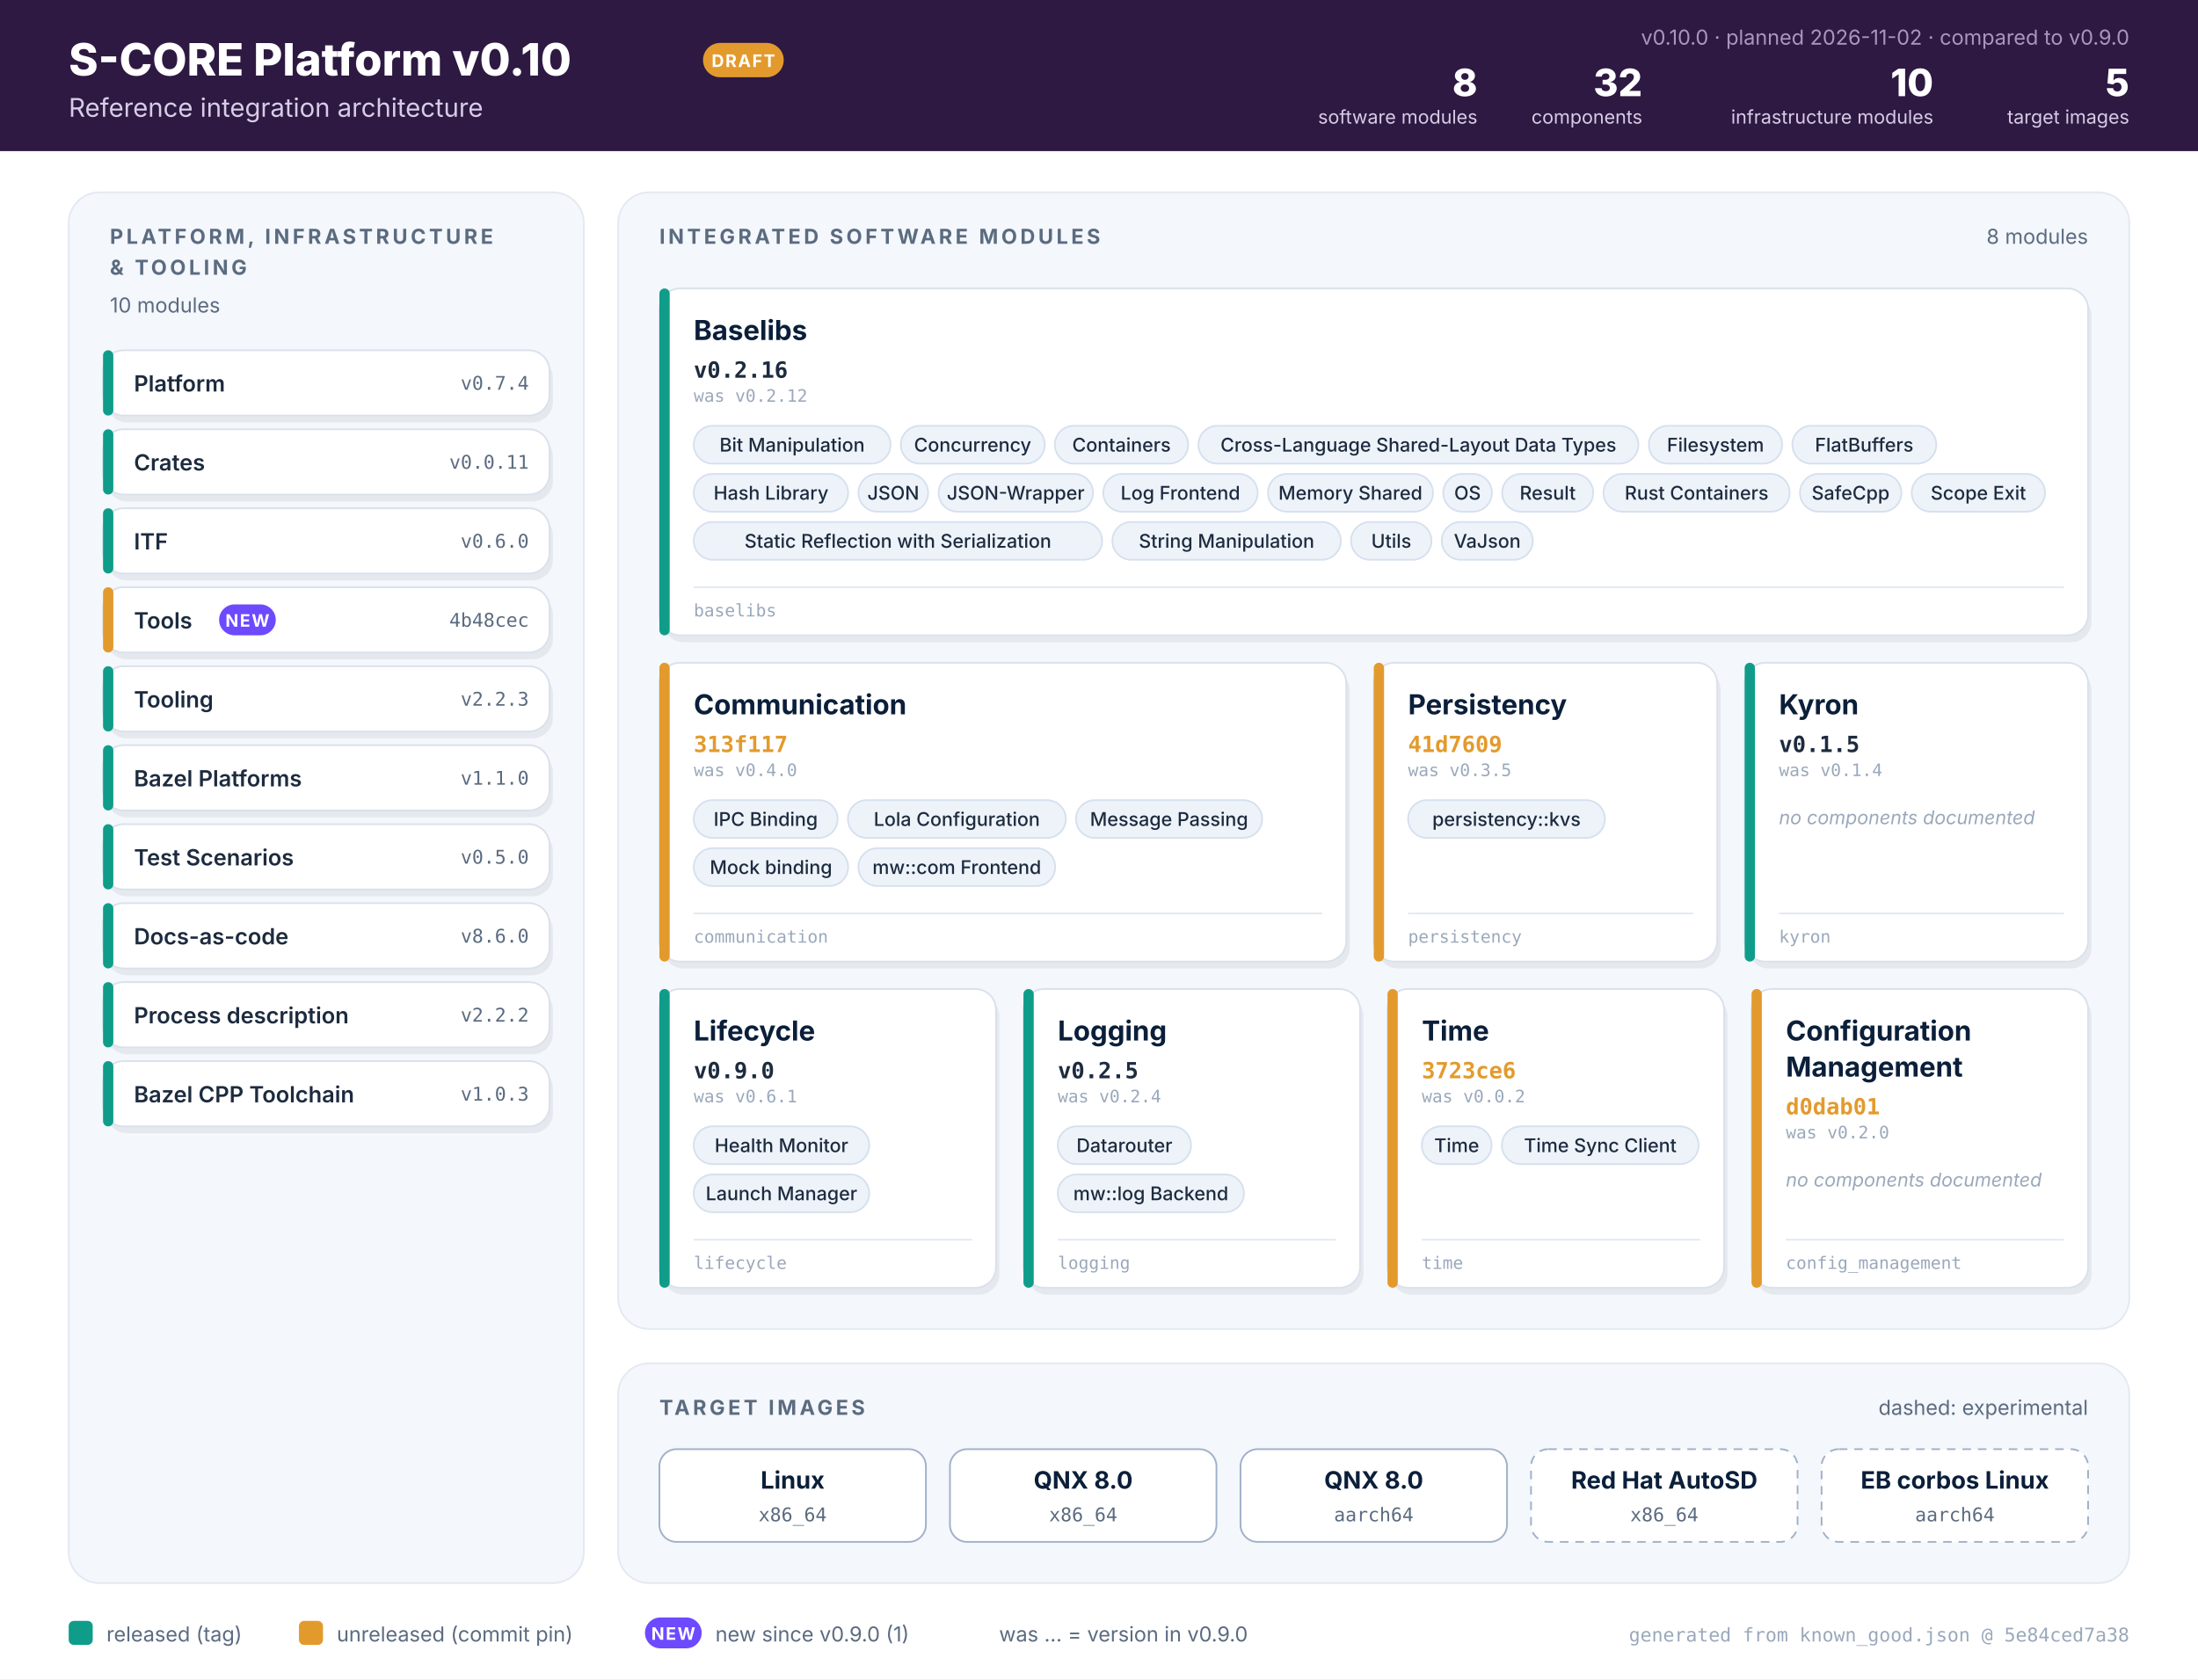
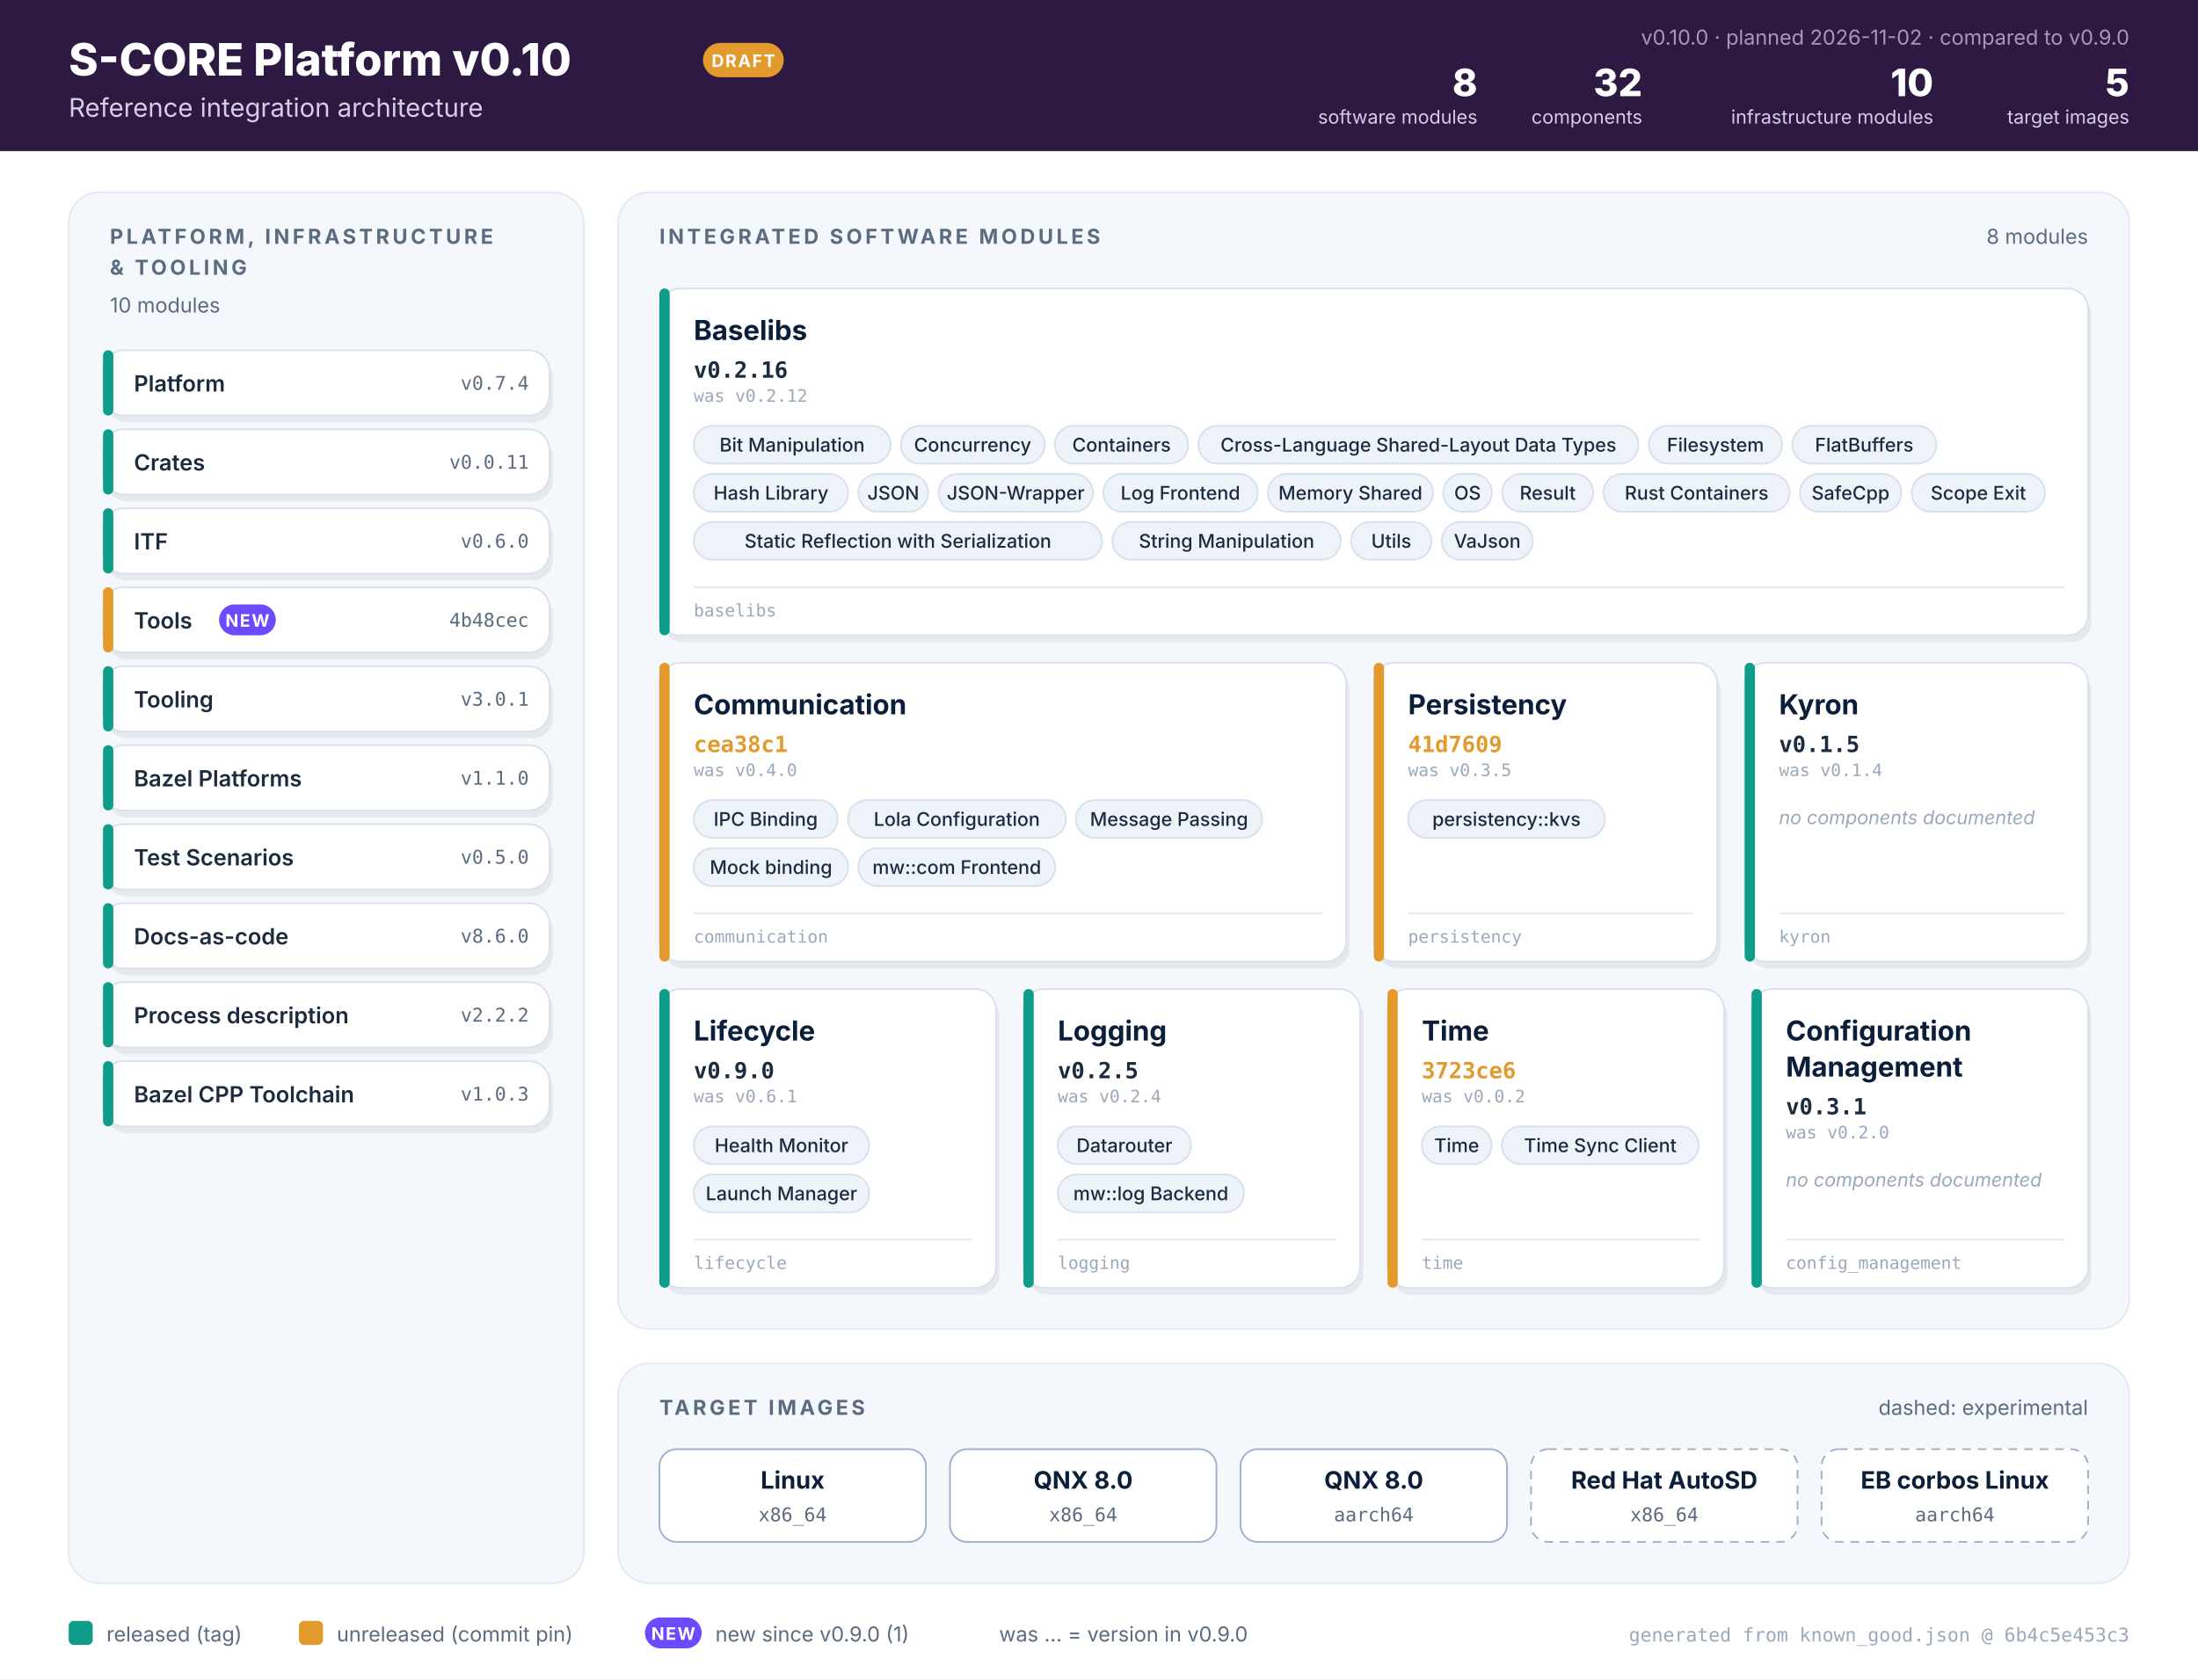
<svg xmlns="http://www.w3.org/2000/svg" viewBox="0 0 1280 978" width="1280" height="978" role="img" aria-label="S-CORE v0.10 reference integration architecture">
  <rect width="1280" height="978" fill="#ffffff" />
  <rect x="0" y="0" width="1280" height="88" fill="#2d1942" />
  <text x="40.0" y="44.0" font-family="Inter, 'Segoe UI', Helvetica, Arial, sans-serif" font-size="26" font-weight="800" fill="#ffffff" text-anchor="start">S-CORE Platform v0.10</text>
  <text x="40.0" y="68.0" font-family="Inter, 'Segoe UI', Helvetica, Arial, sans-serif" font-size="15" font-weight="400" fill="#d8cce6" text-anchor="start">Reference integration architecture</text>
  <rect x="409.4" y="25.0" width="47" height="20" rx="10.0" fill="#e39a2d" />
  <text x="432.9" y="39.0" font-family="Inter, 'Segoe UI', Helvetica, Arial, sans-serif" font-size="10" font-weight="700" fill="#fff" text-anchor="middle" letter-spacing="0.8">DRAFT</text>
  <text x="1240.0" y="26.0" font-family="Inter, 'Segoe UI', Helvetica, Arial, sans-serif" font-size="12" font-weight="400" fill="#a996bf" text-anchor="end">v0.10.0  ·  planned 2026-11-02  ·  compared to v0.9.0</text>
  <text x="1240.0" y="56.0" font-family="Inter, 'Segoe UI', Helvetica, Arial, sans-serif" font-size="22" font-weight="800" fill="#ffffff" text-anchor="end">5</text>
  <text x="1240.0" y="72.0" font-family="Inter, 'Segoe UI', Helvetica, Arial, sans-serif" font-size="11" font-weight="400" fill="#d8cce6" text-anchor="end">target images</text>
  <text x="1125.9" y="56.0" font-family="Inter, 'Segoe UI', Helvetica, Arial, sans-serif" font-size="22" font-weight="800" fill="#ffffff" text-anchor="end">10</text>
  <text x="1125.9" y="72.0" font-family="Inter, 'Segoe UI', Helvetica, Arial, sans-serif" font-size="11" font-weight="400" fill="#d8cce6" text-anchor="end">infrastructure modules</text>
  <text x="956.4" y="56.0" font-family="Inter, 'Segoe UI', Helvetica, Arial, sans-serif" font-size="22" font-weight="800" fill="#ffffff" text-anchor="end">32</text>
  <text x="956.4" y="72.0" font-family="Inter, 'Segoe UI', Helvetica, Arial, sans-serif" font-size="11" font-weight="400" fill="#d8cce6" text-anchor="end">components</text>
  <text x="860.4" y="56.0" font-family="Inter, 'Segoe UI', Helvetica, Arial, sans-serif" font-size="22" font-weight="800" fill="#ffffff" text-anchor="end">8</text>
  <text x="860.4" y="72.0" font-family="Inter, 'Segoe UI', Helvetica, Arial, sans-serif" font-size="11" font-weight="400" fill="#d8cce6" text-anchor="end">software modules</text>
  <rect x="40.0" y="112.0" width="300.0" height="810.0" rx="18" fill="#f4f7fb" stroke="#e3e9f2" />
  <text x="64.0" y="142.0" font-family="Inter, 'Segoe UI', Helvetica, Arial, sans-serif" font-size="12" font-weight="700" fill="#5b6b80" text-anchor="start" letter-spacing="1.8">PLATFORM, INFRASTRUCTURE</text>
  <text x="64.0" y="160.0" font-family="Inter, 'Segoe UI', Helvetica, Arial, sans-serif" font-size="12" font-weight="700" fill="#5b6b80" text-anchor="start" letter-spacing="1.8">&amp; TOOLING</text>
  <text x="64.0" y="182.0" font-family="Inter, 'Segoe UI', Helvetica, Arial, sans-serif" font-size="12" font-weight="400" fill="#5b6b80" text-anchor="start">10 modules</text>
  <rect x="62.0" y="208.0" width="260.0" height="38.0" rx="12" fill="#0b1f3a" opacity="0.07" />
  <rect x="60.0" y="204.0" width="260.0" height="38.0" rx="12" fill="#ffffff" stroke="#d9e1ec" />
  <rect x="60.0" y="204.0" width="6" height="38.0" rx="3" fill="#0f9d8a" />
  <text x="78.0" y="228.0" font-family="Inter, 'Segoe UI', Helvetica, Arial, sans-serif" font-size="13" font-weight="600" fill="#1d2b3f" text-anchor="start">Platform</text>
  <text x="308.0" y="227.0" font-family="'JetBrains Mono', Menlo, Consolas, monospace" font-size="11" font-weight="400" fill="#5b6b80" text-anchor="end">v0.7.4</text>
  <rect x="62.0" y="254.0" width="260.0" height="38.0" rx="12" fill="#0b1f3a" opacity="0.07" />
  <rect x="60.0" y="250.0" width="260.0" height="38.0" rx="12" fill="#ffffff" stroke="#d9e1ec" />
  <rect x="60.0" y="250.0" width="6" height="38.0" rx="3" fill="#0f9d8a" />
  <text x="78.0" y="274.0" font-family="Inter, 'Segoe UI', Helvetica, Arial, sans-serif" font-size="13" font-weight="600" fill="#1d2b3f" text-anchor="start">Crates</text>
  <text x="308.0" y="273.0" font-family="'JetBrains Mono', Menlo, Consolas, monospace" font-size="11" font-weight="400" fill="#5b6b80" text-anchor="end">v0.0.11</text>
  <rect x="62.0" y="300.0" width="260.0" height="38.0" rx="12" fill="#0b1f3a" opacity="0.07" />
  <rect x="60.0" y="296.0" width="260.0" height="38.0" rx="12" fill="#ffffff" stroke="#d9e1ec" />
  <rect x="60.0" y="296.0" width="6" height="38.0" rx="3" fill="#0f9d8a" />
  <text x="78.0" y="320.0" font-family="Inter, 'Segoe UI', Helvetica, Arial, sans-serif" font-size="13" font-weight="600" fill="#1d2b3f" text-anchor="start">ITF</text>
  <text x="308.0" y="319.0" font-family="'JetBrains Mono', Menlo, Consolas, monospace" font-size="11" font-weight="400" fill="#5b6b80" text-anchor="end">v0.6.0</text>
  <rect x="62.0" y="346.0" width="260.0" height="38.0" rx="12" fill="#0b1f3a" opacity="0.07" />
  <rect x="60.0" y="342.0" width="260.0" height="38.0" rx="12" fill="#ffffff" stroke="#d9e1ec" />
  <rect x="60.0" y="342.0" width="6" height="38.0" rx="3" fill="#e39a2d" />
  <text x="78.0" y="366.0" font-family="Inter, 'Segoe UI', Helvetica, Arial, sans-serif" font-size="13" font-weight="600" fill="#1d2b3f" text-anchor="start">Tools</text>
  <rect x="127.6" y="352.0" width="33" height="18" rx="9.0" fill="#6d4aff" />
  <text x="144.1" y="365.0" font-family="Inter, 'Segoe UI', Helvetica, Arial, sans-serif" font-size="10" font-weight="700" fill="#fff" text-anchor="middle" letter-spacing="0.8">NEW</text>
  <text x="308.0" y="365.0" font-family="'JetBrains Mono', Menlo, Consolas, monospace" font-size="11" font-weight="400" fill="#5b6b80" text-anchor="end">4b48cec</text>
  <rect x="62.0" y="392.0" width="260.0" height="38.0" rx="12" fill="#0b1f3a" opacity="0.07" />
  <rect x="60.0" y="388.0" width="260.0" height="38.0" rx="12" fill="#ffffff" stroke="#d9e1ec" />
  <rect x="60.0" y="388.0" width="6" height="38.0" rx="3" fill="#0f9d8a" />
  <text x="78.0" y="412.0" font-family="Inter, 'Segoe UI', Helvetica, Arial, sans-serif" font-size="13" font-weight="600" fill="#1d2b3f" text-anchor="start">Tooling</text>
-   <text x="308.0" y="411.0" font-family="'JetBrains Mono', Menlo, Consolas, monospace" font-size="11" font-weight="400" fill="#5b6b80" text-anchor="end">v2.2.3</text>
+   <text x="308.0" y="411.0" font-family="'JetBrains Mono', Menlo, Consolas, monospace" font-size="11" font-weight="400" fill="#5b6b80" text-anchor="end">v3.0.1</text>
  <rect x="62.0" y="438.0" width="260.0" height="38.0" rx="12" fill="#0b1f3a" opacity="0.07" />
  <rect x="60.0" y="434.0" width="260.0" height="38.0" rx="12" fill="#ffffff" stroke="#d9e1ec" />
  <rect x="60.0" y="434.0" width="6" height="38.0" rx="3" fill="#0f9d8a" />
  <text x="78.0" y="458.0" font-family="Inter, 'Segoe UI', Helvetica, Arial, sans-serif" font-size="13" font-weight="600" fill="#1d2b3f" text-anchor="start">Bazel Platforms</text>
  <text x="308.0" y="457.0" font-family="'JetBrains Mono', Menlo, Consolas, monospace" font-size="11" font-weight="400" fill="#5b6b80" text-anchor="end">v1.1.0</text>
  <rect x="62.0" y="484.0" width="260.0" height="38.0" rx="12" fill="#0b1f3a" opacity="0.07" />
  <rect x="60.0" y="480.0" width="260.0" height="38.0" rx="12" fill="#ffffff" stroke="#d9e1ec" />
  <rect x="60.0" y="480.0" width="6" height="38.0" rx="3" fill="#0f9d8a" />
  <text x="78.0" y="504.0" font-family="Inter, 'Segoe UI', Helvetica, Arial, sans-serif" font-size="13" font-weight="600" fill="#1d2b3f" text-anchor="start">Test Scenarios</text>
  <text x="308.0" y="503.0" font-family="'JetBrains Mono', Menlo, Consolas, monospace" font-size="11" font-weight="400" fill="#5b6b80" text-anchor="end">v0.5.0</text>
  <rect x="62.0" y="530.0" width="260.0" height="38.0" rx="12" fill="#0b1f3a" opacity="0.07" />
  <rect x="60.0" y="526.0" width="260.0" height="38.0" rx="12" fill="#ffffff" stroke="#d9e1ec" />
  <rect x="60.0" y="526.0" width="6" height="38.0" rx="3" fill="#0f9d8a" />
  <text x="78.0" y="550.0" font-family="Inter, 'Segoe UI', Helvetica, Arial, sans-serif" font-size="13" font-weight="600" fill="#1d2b3f" text-anchor="start">Docs-as-code</text>
  <text x="308.0" y="549.0" font-family="'JetBrains Mono', Menlo, Consolas, monospace" font-size="11" font-weight="400" fill="#5b6b80" text-anchor="end">v8.6.0</text>
  <rect x="62.0" y="576.0" width="260.0" height="38.0" rx="12" fill="#0b1f3a" opacity="0.07" />
  <rect x="60.0" y="572.0" width="260.0" height="38.0" rx="12" fill="#ffffff" stroke="#d9e1ec" />
  <rect x="60.0" y="572.0" width="6" height="38.0" rx="3" fill="#0f9d8a" />
  <text x="78.0" y="596.0" font-family="Inter, 'Segoe UI', Helvetica, Arial, sans-serif" font-size="13" font-weight="600" fill="#1d2b3f" text-anchor="start">Process description</text>
  <text x="308.0" y="595.0" font-family="'JetBrains Mono', Menlo, Consolas, monospace" font-size="11" font-weight="400" fill="#5b6b80" text-anchor="end">v2.2.2</text>
  <rect x="62.0" y="622.0" width="260.0" height="38.0" rx="12" fill="#0b1f3a" opacity="0.07" />
  <rect x="60.0" y="618.0" width="260.0" height="38.0" rx="12" fill="#ffffff" stroke="#d9e1ec" />
  <rect x="60.0" y="618.0" width="6" height="38.0" rx="3" fill="#0f9d8a" />
  <text x="78.0" y="642.0" font-family="Inter, 'Segoe UI', Helvetica, Arial, sans-serif" font-size="13" font-weight="600" fill="#1d2b3f" text-anchor="start">Bazel CPP Toolchain</text>
  <text x="308.0" y="641.0" font-family="'JetBrains Mono', Menlo, Consolas, monospace" font-size="11" font-weight="400" fill="#5b6b80" text-anchor="end">v1.0.3</text>
  <rect x="360.0" y="112.0" width="880.0" height="662.0" rx="18" fill="#f4f7fb" stroke="#e3e9f2" />
  <text x="384.0" y="142.0" font-family="Inter, 'Segoe UI', Helvetica, Arial, sans-serif" font-size="12" font-weight="700" fill="#5b6b80" text-anchor="start" letter-spacing="1.8">INTEGRATED SOFTWARE MODULES</text>
  <text x="1216.0" y="142.0" font-family="Inter, 'Segoe UI', Helvetica, Arial, sans-serif" font-size="12" font-weight="400" fill="#5b6b80" text-anchor="end">8 modules</text>
  <rect x="386.0" y="172.0" width="832.0" height="202.0" rx="12" fill="#0b1f3a" opacity="0.07" />
  <rect x="384.0" y="168.0" width="832.0" height="202.0" rx="12" fill="#ffffff" stroke="#d9e1ec" />
  <rect x="384.0" y="168.0" width="6" height="202.0" rx="3" fill="#0f9d8a" />
  <text x="404.0" y="198.0" font-family="Inter, 'Segoe UI', Helvetica, Arial, sans-serif" font-size="16" font-weight="700" fill="#0b1f3a" text-anchor="start">Baselibs</text>
  <text x="404.0" y="220.0" font-family="'JetBrains Mono', Menlo, Consolas, monospace" font-size="13" font-weight="700" fill="#1d2b3f" text-anchor="start">v0.2.16</text>
  <text x="404.0" y="234.0" font-family="'JetBrains Mono', Menlo, Consolas, monospace" font-size="10" font-weight="400" fill="#9aa8bb" text-anchor="start">was v0.2.12</text>
  <rect x="404.0" y="248.0" width="114.6" height="22" rx="11.0" fill="#eef3fa" stroke="#d6e0ee" />
  <text x="461.3" y="263.0" font-family="Inter, 'Segoe UI', Helvetica, Arial, sans-serif" font-size="11" font-weight="500" fill="#1d2b3f" text-anchor="middle">Bit Manipulation</text>
  <rect x="524.6" y="248.0" width="83.8" height="22" rx="11.0" fill="#eef3fa" stroke="#d6e0ee" />
  <text x="566.4" y="263.0" font-family="Inter, 'Segoe UI', Helvetica, Arial, sans-serif" font-size="11" font-weight="500" fill="#1d2b3f" text-anchor="middle">Concurrency</text>
  <rect x="614.3" y="248.0" width="77.6" height="22" rx="11.0" fill="#eef3fa" stroke="#d6e0ee" />
  <text x="653.1" y="263.0" font-family="Inter, 'Segoe UI', Helvetica, Arial, sans-serif" font-size="11" font-weight="500" fill="#1d2b3f" text-anchor="middle">Containers</text>
  <rect x="697.9" y="248.0" width="256.2" height="22" rx="11.0" fill="#eef3fa" stroke="#d6e0ee" />
  <text x="826.0" y="263.0" font-family="Inter, 'Segoe UI', Helvetica, Arial, sans-serif" font-size="11" font-weight="500" fill="#1d2b3f" text-anchor="middle">Cross-Language Shared-Layout Data Types</text>
  <rect x="960.2" y="248.0" width="77.6" height="22" rx="11.0" fill="#eef3fa" stroke="#d6e0ee" />
  <text x="999.0" y="263.0" font-family="Inter, 'Segoe UI', Helvetica, Arial, sans-serif" font-size="11" font-weight="500" fill="#1d2b3f" text-anchor="middle">Filesystem</text>
  <rect x="1043.8" y="248.0" width="83.8" height="22" rx="11.0" fill="#eef3fa" stroke="#d6e0ee" />
  <text x="1085.6" y="263.0" font-family="Inter, 'Segoe UI', Helvetica, Arial, sans-serif" font-size="11" font-weight="500" fill="#1d2b3f" text-anchor="middle">FlatBuffers</text>
  <rect x="404.0" y="276.0" width="89.9" height="22" rx="11.0" fill="#eef3fa" stroke="#d6e0ee" />
  <text x="449.0" y="291.0" font-family="Inter, 'Segoe UI', Helvetica, Arial, sans-serif" font-size="11" font-weight="500" fill="#1d2b3f" text-anchor="middle">Hash Library</text>
  <rect x="499.9" y="276.0" width="40.6" height="22" rx="11.0" fill="#eef3fa" stroke="#d6e0ee" />
  <text x="520.2" y="291.0" font-family="Inter, 'Segoe UI', Helvetica, Arial, sans-serif" font-size="11" font-weight="500" fill="#1d2b3f" text-anchor="middle">JSON</text>
  <rect x="546.6" y="276.0" width="89.9" height="22" rx="11.0" fill="#eef3fa" stroke="#d6e0ee" />
  <text x="591.5" y="291.0" font-family="Inter, 'Segoe UI', Helvetica, Arial, sans-serif" font-size="11" font-weight="500" fill="#1d2b3f" text-anchor="middle">JSON-Wrapper</text>
  <rect x="642.5" y="276.0" width="89.9" height="22" rx="11.0" fill="#eef3fa" stroke="#d6e0ee" />
  <text x="687.4" y="291.0" font-family="Inter, 'Segoe UI', Helvetica, Arial, sans-serif" font-size="11" font-weight="500" fill="#1d2b3f" text-anchor="middle">Log Frontend</text>
  <rect x="738.4" y="276.0" width="96.1" height="22" rx="11.0" fill="#eef3fa" stroke="#d6e0ee" />
  <text x="786.4" y="291.0" font-family="Inter, 'Segoe UI', Helvetica, Arial, sans-serif" font-size="11" font-weight="500" fill="#1d2b3f" text-anchor="middle">Memory Shared</text>
  <rect x="840.5" y="276.0" width="28.3" height="22" rx="11.0" fill="#eef3fa" stroke="#d6e0ee" />
  <text x="854.6" y="291.0" font-family="Inter, 'Segoe UI', Helvetica, Arial, sans-serif" font-size="11" font-weight="500" fill="#1d2b3f" text-anchor="middle">OS</text>
  <rect x="874.8" y="276.0" width="53.0" height="22" rx="11.0" fill="#eef3fa" stroke="#d6e0ee" />
  <text x="901.3" y="291.0" font-family="Inter, 'Segoe UI', Helvetica, Arial, sans-serif" font-size="11" font-weight="500" fill="#1d2b3f" text-anchor="middle">Result</text>
  <rect x="933.8" y="276.0" width="108.4" height="22" rx="11.0" fill="#eef3fa" stroke="#d6e0ee" />
  <text x="988.0" y="291.0" font-family="Inter, 'Segoe UI', Helvetica, Arial, sans-serif" font-size="11" font-weight="500" fill="#1d2b3f" text-anchor="middle">Rust Containers</text>
  <rect x="1048.2" y="276.0" width="59.1" height="22" rx="11.0" fill="#eef3fa" stroke="#d6e0ee" />
  <text x="1077.7" y="291.0" font-family="Inter, 'Segoe UI', Helvetica, Arial, sans-serif" font-size="11" font-weight="500" fill="#1d2b3f" text-anchor="middle">SafeCpp</text>
  <rect x="1113.3" y="276.0" width="77.6" height="22" rx="11.0" fill="#eef3fa" stroke="#d6e0ee" />
  <text x="1152.1" y="291.0" font-family="Inter, 'Segoe UI', Helvetica, Arial, sans-serif" font-size="11" font-weight="500" fill="#1d2b3f" text-anchor="middle">Scope Exit</text>
  <rect x="404.0" y="304.0" width="237.8" height="22" rx="11.0" fill="#eef3fa" stroke="#d6e0ee" />
  <text x="522.9" y="319.0" font-family="Inter, 'Segoe UI', Helvetica, Arial, sans-serif" font-size="11" font-weight="500" fill="#1d2b3f" text-anchor="middle">Static Reflection with Serialization</text>
  <rect x="647.8" y="304.0" width="133.0" height="22" rx="11.0" fill="#eef3fa" stroke="#d6e0ee" />
  <text x="714.3" y="319.0" font-family="Inter, 'Segoe UI', Helvetica, Arial, sans-serif" font-size="11" font-weight="500" fill="#1d2b3f" text-anchor="middle">String Manipulation</text>
  <rect x="786.8" y="304.0" width="46.8" height="22" rx="11.0" fill="#eef3fa" stroke="#d6e0ee" />
  <text x="810.2" y="319.0" font-family="Inter, 'Segoe UI', Helvetica, Arial, sans-serif" font-size="11" font-weight="500" fill="#1d2b3f" text-anchor="middle">Utils</text>
  <rect x="839.6" y="304.0" width="53.0" height="22" rx="11.0" fill="#eef3fa" stroke="#d6e0ee" />
  <text x="866.1" y="319.0" font-family="Inter, 'Segoe UI', Helvetica, Arial, sans-serif" font-size="11" font-weight="500" fill="#1d2b3f" text-anchor="middle">VaJson</text>
  <line x1="404.0" y1="342.0" x2="1202.0" y2="342.0" stroke="#e3e9f2" />
  <text x="404.0" y="359.0" font-family="'JetBrains Mono', Menlo, Consolas, monospace" font-size="10" font-weight="400" fill="#9aa8bb" text-anchor="start">baselibs</text>
  <rect x="386.0" y="390.0" width="400.0" height="174.0" rx="12" fill="#0b1f3a" opacity="0.07" />
  <rect x="384.0" y="386.0" width="400.0" height="174.0" rx="12" fill="#ffffff" stroke="#d9e1ec" />
  <rect x="384.0" y="386.0" width="6" height="174.0" rx="3" fill="#e39a2d" />
  <text x="404.0" y="416.0" font-family="Inter, 'Segoe UI', Helvetica, Arial, sans-serif" font-size="16" font-weight="700" fill="#0b1f3a" text-anchor="start">Communication</text>
-   <text x="404.0" y="438.0" font-family="'JetBrains Mono', Menlo, Consolas, monospace" font-size="13" font-weight="700" fill="#e39a2d" text-anchor="start">313f117</text>
+   <text x="404.0" y="438.0" font-family="'JetBrains Mono', Menlo, Consolas, monospace" font-size="13" font-weight="700" fill="#e39a2d" text-anchor="start">cea38c1</text>
  <text x="404.0" y="452.0" font-family="'JetBrains Mono', Menlo, Consolas, monospace" font-size="10" font-weight="400" fill="#9aa8bb" text-anchor="start">was v0.4.0</text>
  <rect x="404.0" y="466.0" width="83.8" height="22" rx="11.0" fill="#eef3fa" stroke="#d6e0ee" />
  <text x="445.9" y="481.0" font-family="Inter, 'Segoe UI', Helvetica, Arial, sans-serif" font-size="11" font-weight="500" fill="#1d2b3f" text-anchor="middle">IPC Binding</text>
  <rect x="493.8" y="466.0" width="126.9" height="22" rx="11.0" fill="#eef3fa" stroke="#d6e0ee" />
  <text x="557.2" y="481.0" font-family="Inter, 'Segoe UI', Helvetica, Arial, sans-serif" font-size="11" font-weight="500" fill="#1d2b3f" text-anchor="middle">Lola Configuration</text>
  <rect x="626.6" y="466.0" width="108.4" height="22" rx="11.0" fill="#eef3fa" stroke="#d6e0ee" />
  <text x="680.8" y="481.0" font-family="Inter, 'Segoe UI', Helvetica, Arial, sans-serif" font-size="11" font-weight="500" fill="#1d2b3f" text-anchor="middle">Message Passing</text>
  <rect x="404.0" y="494.0" width="89.9" height="22" rx="11.0" fill="#eef3fa" stroke="#d6e0ee" />
  <text x="449.0" y="509.0" font-family="Inter, 'Segoe UI', Helvetica, Arial, sans-serif" font-size="11" font-weight="500" fill="#1d2b3f" text-anchor="middle">Mock binding</text>
  <rect x="499.9" y="494.0" width="114.6" height="22" rx="11.0" fill="#eef3fa" stroke="#d6e0ee" />
  <text x="557.2" y="509.0" font-family="Inter, 'Segoe UI', Helvetica, Arial, sans-serif" font-size="11" font-weight="500" fill="#1d2b3f" text-anchor="middle">mw::com Frontend</text>
  <line x1="404.0" y1="532.0" x2="770.0" y2="532.0" stroke="#e3e9f2" />
  <text x="404.0" y="549.0" font-family="'JetBrains Mono', Menlo, Consolas, monospace" font-size="10" font-weight="400" fill="#9aa8bb" text-anchor="start">communication</text>
  <rect x="802.0" y="390.0" width="200.0" height="174.0" rx="12" fill="#0b1f3a" opacity="0.07" />
  <rect x="800.0" y="386.0" width="200.0" height="174.0" rx="12" fill="#ffffff" stroke="#d9e1ec" />
  <rect x="800.0" y="386.0" width="6" height="174.0" rx="3" fill="#e39a2d" />
  <text x="820.0" y="416.0" font-family="Inter, 'Segoe UI', Helvetica, Arial, sans-serif" font-size="16" font-weight="700" fill="#0b1f3a" text-anchor="start">Persistency</text>
  <text x="820.0" y="438.0" font-family="'JetBrains Mono', Menlo, Consolas, monospace" font-size="13" font-weight="700" fill="#e39a2d" text-anchor="start">41d7609</text>
  <text x="820.0" y="452.0" font-family="'JetBrains Mono', Menlo, Consolas, monospace" font-size="10" font-weight="400" fill="#9aa8bb" text-anchor="start">was v0.3.5</text>
  <rect x="820.0" y="466.0" width="114.6" height="22" rx="11.0" fill="#eef3fa" stroke="#d6e0ee" />
  <text x="877.3" y="481.0" font-family="Inter, 'Segoe UI', Helvetica, Arial, sans-serif" font-size="11" font-weight="500" fill="#1d2b3f" text-anchor="middle">persistency::kvs</text>
  <line x1="820.0" y1="532.0" x2="986.0" y2="532.0" stroke="#e3e9f2" />
  <text x="820.0" y="549.0" font-family="'JetBrains Mono', Menlo, Consolas, monospace" font-size="10" font-weight="400" fill="#9aa8bb" text-anchor="start">persistency</text>
  <rect x="1018.0" y="390.0" width="200.0" height="174.0" rx="12" fill="#0b1f3a" opacity="0.07" />
  <rect x="1016.0" y="386.0" width="200.0" height="174.0" rx="12" fill="#ffffff" stroke="#d9e1ec" />
  <rect x="1016.0" y="386.0" width="6" height="174.0" rx="3" fill="#0f9d8a" />
  <text x="1036.0" y="416.0" font-family="Inter, 'Segoe UI', Helvetica, Arial, sans-serif" font-size="16" font-weight="700" fill="#0b1f3a" text-anchor="start">Kyron</text>
  <text x="1036.0" y="438.0" font-family="'JetBrains Mono', Menlo, Consolas, monospace" font-size="13" font-weight="700" fill="#1d2b3f" text-anchor="start">v0.1.5</text>
  <text x="1036.0" y="452.0" font-family="'JetBrains Mono', Menlo, Consolas, monospace" font-size="10" font-weight="400" fill="#9aa8bb" text-anchor="start">was v0.1.4</text>
  <text x="1036.0" y="480.0" font-family="Inter, 'Segoe UI', Helvetica, Arial, sans-serif" font-size="11" font-weight="400" fill="#9aa8bb" text-anchor="start" font-style="italic">no components documented</text>
  <line x1="1036.0" y1="532.0" x2="1202.0" y2="532.0" stroke="#e3e9f2" />
  <text x="1036.0" y="549.0" font-family="'JetBrains Mono', Menlo, Consolas, monospace" font-size="10" font-weight="400" fill="#9aa8bb" text-anchor="start">kyron</text>
  <rect x="386.0" y="580.0" width="196.0" height="174.0" rx="12" fill="#0b1f3a" opacity="0.07" />
  <rect x="384.0" y="576.0" width="196.0" height="174.0" rx="12" fill="#ffffff" stroke="#d9e1ec" />
  <rect x="384.0" y="576.0" width="6" height="174.0" rx="3" fill="#0f9d8a" />
  <text x="404.0" y="606.0" font-family="Inter, 'Segoe UI', Helvetica, Arial, sans-serif" font-size="16" font-weight="700" fill="#0b1f3a" text-anchor="start">Lifecycle</text>
  <text x="404.0" y="628.0" font-family="'JetBrains Mono', Menlo, Consolas, monospace" font-size="13" font-weight="700" fill="#1d2b3f" text-anchor="start">v0.9.0</text>
  <text x="404.0" y="642.0" font-family="'JetBrains Mono', Menlo, Consolas, monospace" font-size="10" font-weight="400" fill="#9aa8bb" text-anchor="start">was v0.6.1</text>
  <rect x="404.0" y="656.0" width="102.2" height="22" rx="11.0" fill="#eef3fa" stroke="#d6e0ee" />
  <text x="455.1" y="671.0" font-family="Inter, 'Segoe UI', Helvetica, Arial, sans-serif" font-size="11" font-weight="500" fill="#1d2b3f" text-anchor="middle">Health Monitor</text>
  <rect x="404.0" y="684.0" width="102.2" height="22" rx="11.0" fill="#eef3fa" stroke="#d6e0ee" />
  <text x="455.1" y="699.0" font-family="Inter, 'Segoe UI', Helvetica, Arial, sans-serif" font-size="11" font-weight="500" fill="#1d2b3f" text-anchor="middle">Launch Manager</text>
  <line x1="404.0" y1="722.0" x2="566.0" y2="722.0" stroke="#e3e9f2" />
  <text x="404.0" y="739.0" font-family="'JetBrains Mono', Menlo, Consolas, monospace" font-size="10" font-weight="400" fill="#9aa8bb" text-anchor="start">lifecycle</text>
  <rect x="598.0" y="580.0" width="196.0" height="174.0" rx="12" fill="#0b1f3a" opacity="0.07" />
  <rect x="596.0" y="576.0" width="196.0" height="174.0" rx="12" fill="#ffffff" stroke="#d9e1ec" />
  <rect x="596.0" y="576.0" width="6" height="174.0" rx="3" fill="#0f9d8a" />
  <text x="616.0" y="606.0" font-family="Inter, 'Segoe UI', Helvetica, Arial, sans-serif" font-size="16" font-weight="700" fill="#0b1f3a" text-anchor="start">Logging</text>
  <text x="616.0" y="628.0" font-family="'JetBrains Mono', Menlo, Consolas, monospace" font-size="13" font-weight="700" fill="#1d2b3f" text-anchor="start">v0.2.5</text>
  <text x="616.0" y="642.0" font-family="'JetBrains Mono', Menlo, Consolas, monospace" font-size="10" font-weight="400" fill="#9aa8bb" text-anchor="start">was v0.2.4</text>
  <rect x="616.0" y="656.0" width="77.6" height="22" rx="11.0" fill="#eef3fa" stroke="#d6e0ee" />
  <text x="654.8" y="671.0" font-family="Inter, 'Segoe UI', Helvetica, Arial, sans-serif" font-size="11" font-weight="500" fill="#1d2b3f" text-anchor="middle">Datarouter</text>
  <rect x="616.0" y="684.0" width="108.4" height="22" rx="11.0" fill="#eef3fa" stroke="#d6e0ee" />
  <text x="670.2" y="699.0" font-family="Inter, 'Segoe UI', Helvetica, Arial, sans-serif" font-size="11" font-weight="500" fill="#1d2b3f" text-anchor="middle">mw::log Backend</text>
  <line x1="616.0" y1="722.0" x2="778.0" y2="722.0" stroke="#e3e9f2" />
  <text x="616.0" y="739.0" font-family="'JetBrains Mono', Menlo, Consolas, monospace" font-size="10" font-weight="400" fill="#9aa8bb" text-anchor="start">logging</text>
  <rect x="810.0" y="580.0" width="196.0" height="174.0" rx="12" fill="#0b1f3a" opacity="0.07" />
  <rect x="808.0" y="576.0" width="196.0" height="174.0" rx="12" fill="#ffffff" stroke="#d9e1ec" />
  <rect x="808.0" y="576.0" width="6" height="174.0" rx="3" fill="#e39a2d" />
  <text x="828.0" y="606.0" font-family="Inter, 'Segoe UI', Helvetica, Arial, sans-serif" font-size="16" font-weight="700" fill="#0b1f3a" text-anchor="start">Time</text>
  <text x="828.0" y="628.0" font-family="'JetBrains Mono', Menlo, Consolas, monospace" font-size="13" font-weight="700" fill="#e39a2d" text-anchor="start">3723ce6</text>
  <text x="828.0" y="642.0" font-family="'JetBrains Mono', Menlo, Consolas, monospace" font-size="10" font-weight="400" fill="#9aa8bb" text-anchor="start">was v0.0.2</text>
  <rect x="828.0" y="656.0" width="40.6" height="22" rx="11.0" fill="#eef3fa" stroke="#d6e0ee" />
  <text x="848.3" y="671.0" font-family="Inter, 'Segoe UI', Helvetica, Arial, sans-serif" font-size="11" font-weight="500" fill="#1d2b3f" text-anchor="middle">Time</text>
  <rect x="874.6" y="656.0" width="114.6" height="22" rx="11.0" fill="#eef3fa" stroke="#d6e0ee" />
  <text x="931.9" y="671.0" font-family="Inter, 'Segoe UI', Helvetica, Arial, sans-serif" font-size="11" font-weight="500" fill="#1d2b3f" text-anchor="middle">Time Sync Client</text>
  <line x1="828.0" y1="722.0" x2="990.0" y2="722.0" stroke="#e3e9f2" />
  <text x="828.0" y="739.0" font-family="'JetBrains Mono', Menlo, Consolas, monospace" font-size="10" font-weight="400" fill="#9aa8bb" text-anchor="start">time</text>
  <rect x="1022.0" y="580.0" width="196.0" height="174.0" rx="12" fill="#0b1f3a" opacity="0.07" />
  <rect x="1020.0" y="576.0" width="196.0" height="174.0" rx="12" fill="#ffffff" stroke="#d9e1ec" />
-   <rect x="1020.0" y="576.0" width="6" height="174.0" rx="3" fill="#e39a2d" />
+   <rect x="1020.0" y="576.0" width="6" height="174.0" rx="3" fill="#0f9d8a" />
  <text x="1040.0" y="606.0" font-family="Inter, 'Segoe UI', Helvetica, Arial, sans-serif" font-size="16" font-weight="700" fill="#0b1f3a" text-anchor="start">Configuration</text>
  <text x="1040.0" y="627.0" font-family="Inter, 'Segoe UI', Helvetica, Arial, sans-serif" font-size="16" font-weight="700" fill="#0b1f3a" text-anchor="start">Management</text>
-   <text x="1040.0" y="649.0" font-family="'JetBrains Mono', Menlo, Consolas, monospace" font-size="13" font-weight="700" fill="#e39a2d" text-anchor="start">d0dab01</text>
+   <text x="1040.0" y="649.0" font-family="'JetBrains Mono', Menlo, Consolas, monospace" font-size="13" font-weight="700" fill="#1d2b3f" text-anchor="start">v0.3.1</text>
  <text x="1040.0" y="663.0" font-family="'JetBrains Mono', Menlo, Consolas, monospace" font-size="10" font-weight="400" fill="#9aa8bb" text-anchor="start">was v0.2.0</text>
  <text x="1040.0" y="691.0" font-family="Inter, 'Segoe UI', Helvetica, Arial, sans-serif" font-size="11" font-weight="400" fill="#9aa8bb" text-anchor="start" font-style="italic">no components documented</text>
  <line x1="1040.0" y1="722.0" x2="1202.0" y2="722.0" stroke="#e3e9f2" />
  <text x="1040.0" y="739.0" font-family="'JetBrains Mono', Menlo, Consolas, monospace" font-size="10" font-weight="400" fill="#9aa8bb" text-anchor="start">config_management</text>
  <rect x="360.0" y="794.0" width="880.0" height="128.0" rx="18" fill="#f4f7fb" stroke="#e3e9f2" />
  <text x="384.0" y="824.0" font-family="Inter, 'Segoe UI', Helvetica, Arial, sans-serif" font-size="12" font-weight="700" fill="#5b6b80" text-anchor="start" letter-spacing="1.8">TARGET IMAGES</text>
  <text x="1216.0" y="824.0" font-family="Inter, 'Segoe UI', Helvetica, Arial, sans-serif" font-size="12" font-weight="400" fill="#5b6b80" text-anchor="end">dashed: experimental</text>
  <rect x="384.0" y="844.0" width="155.2" height="54" rx="10" fill="#ffffff" stroke="#9fb1c9" />
  <text x="461.6" y="867.0" font-family="Inter, 'Segoe UI', Helvetica, Arial, sans-serif" font-size="14" font-weight="700" fill="#0b1f3a" text-anchor="middle">Linux</text>
  <text x="461.6" y="886.0" font-family="'JetBrains Mono', Menlo, Consolas, monospace" font-size="11" font-weight="400" fill="#5b6b80" text-anchor="middle">x86_64</text>
  <rect x="553.2" y="844.0" width="155.2" height="54" rx="10" fill="#ffffff" stroke="#9fb1c9" />
  <text x="630.8" y="867.0" font-family="Inter, 'Segoe UI', Helvetica, Arial, sans-serif" font-size="14" font-weight="700" fill="#0b1f3a" text-anchor="middle">QNX 8.0</text>
  <text x="630.8" y="886.0" font-family="'JetBrains Mono', Menlo, Consolas, monospace" font-size="11" font-weight="400" fill="#5b6b80" text-anchor="middle">x86_64</text>
  <rect x="722.4" y="844.0" width="155.2" height="54" rx="10" fill="#ffffff" stroke="#9fb1c9" />
  <text x="800.0" y="867.0" font-family="Inter, 'Segoe UI', Helvetica, Arial, sans-serif" font-size="14" font-weight="700" fill="#0b1f3a" text-anchor="middle">QNX 8.0</text>
  <text x="800.0" y="886.0" font-family="'JetBrains Mono', Menlo, Consolas, monospace" font-size="11" font-weight="400" fill="#5b6b80" text-anchor="middle">aarch64</text>
  <rect x="891.6" y="844.0" width="155.2" height="54" rx="10" fill="#ffffff" stroke="#9fb1c9" stroke-dasharray="5 4" />
  <text x="969.2" y="867.0" font-family="Inter, 'Segoe UI', Helvetica, Arial, sans-serif" font-size="14" font-weight="700" fill="#0b1f3a" text-anchor="middle">Red Hat AutoSD</text>
  <text x="969.2" y="886.0" font-family="'JetBrains Mono', Menlo, Consolas, monospace" font-size="11" font-weight="400" fill="#5b6b80" text-anchor="middle">x86_64</text>
  <rect x="1060.8" y="844.0" width="155.2" height="54" rx="10" fill="#ffffff" stroke="#9fb1c9" stroke-dasharray="5 4" />
  <text x="1138.4" y="867.0" font-family="Inter, 'Segoe UI', Helvetica, Arial, sans-serif" font-size="14" font-weight="700" fill="#0b1f3a" text-anchor="middle">EB corbos Linux</text>
  <text x="1138.4" y="886.0" font-family="'JetBrains Mono', Menlo, Consolas, monospace" font-size="11" font-weight="400" fill="#5b6b80" text-anchor="middle">aarch64</text>
  <rect x="40.0" y="944.0" width="14" height="14" rx="3" fill="#0f9d8a" />
  <text x="62.0" y="956.0" font-family="Inter, 'Segoe UI', Helvetica, Arial, sans-serif" font-size="12" font-weight="400" fill="#5b6b80" text-anchor="start">released (tag)</text>
  <rect x="174.1" y="944.0" width="14" height="14" rx="3" fill="#e39a2d" />
  <text x="196.1" y="956.0" font-family="Inter, 'Segoe UI', Helvetica, Arial, sans-serif" font-size="12" font-weight="400" fill="#5b6b80" text-anchor="start">unreleased (commit pin)</text>
  <rect x="375.6" y="942.0" width="33" height="18" rx="9.0" fill="#6d4aff" />
  <text x="392.1" y="955.0" font-family="Inter, 'Segoe UI', Helvetica, Arial, sans-serif" font-size="10" font-weight="700" fill="#fff" text-anchor="middle" letter-spacing="0.8">NEW</text>
  <text x="416.6" y="956.0" font-family="Inter, 'Segoe UI', Helvetica, Arial, sans-serif" font-size="12" font-weight="400" fill="#5b6b80" text-anchor="start">new since v0.9.0  (1)</text>
  <text x="581.8" y="956.0" font-family="Inter, 'Segoe UI', Helvetica, Arial, sans-serif" font-size="12" font-weight="400" fill="#5b6b80" text-anchor="start">was … = version in v0.9.0</text>
-   <text x="1240.0" y="956.0" font-family="'JetBrains Mono', Menlo, Consolas, monospace" font-size="11" font-weight="400" fill="#9aa8bb" text-anchor="end">generated from known_good.json @ 5e84ced7a38</text>
+   <text x="1240.0" y="956.0" font-family="'JetBrains Mono', Menlo, Consolas, monospace" font-size="11" font-weight="400" fill="#9aa8bb" text-anchor="end">generated from known_good.json @ 6b4c5e453c3</text>
</svg>
